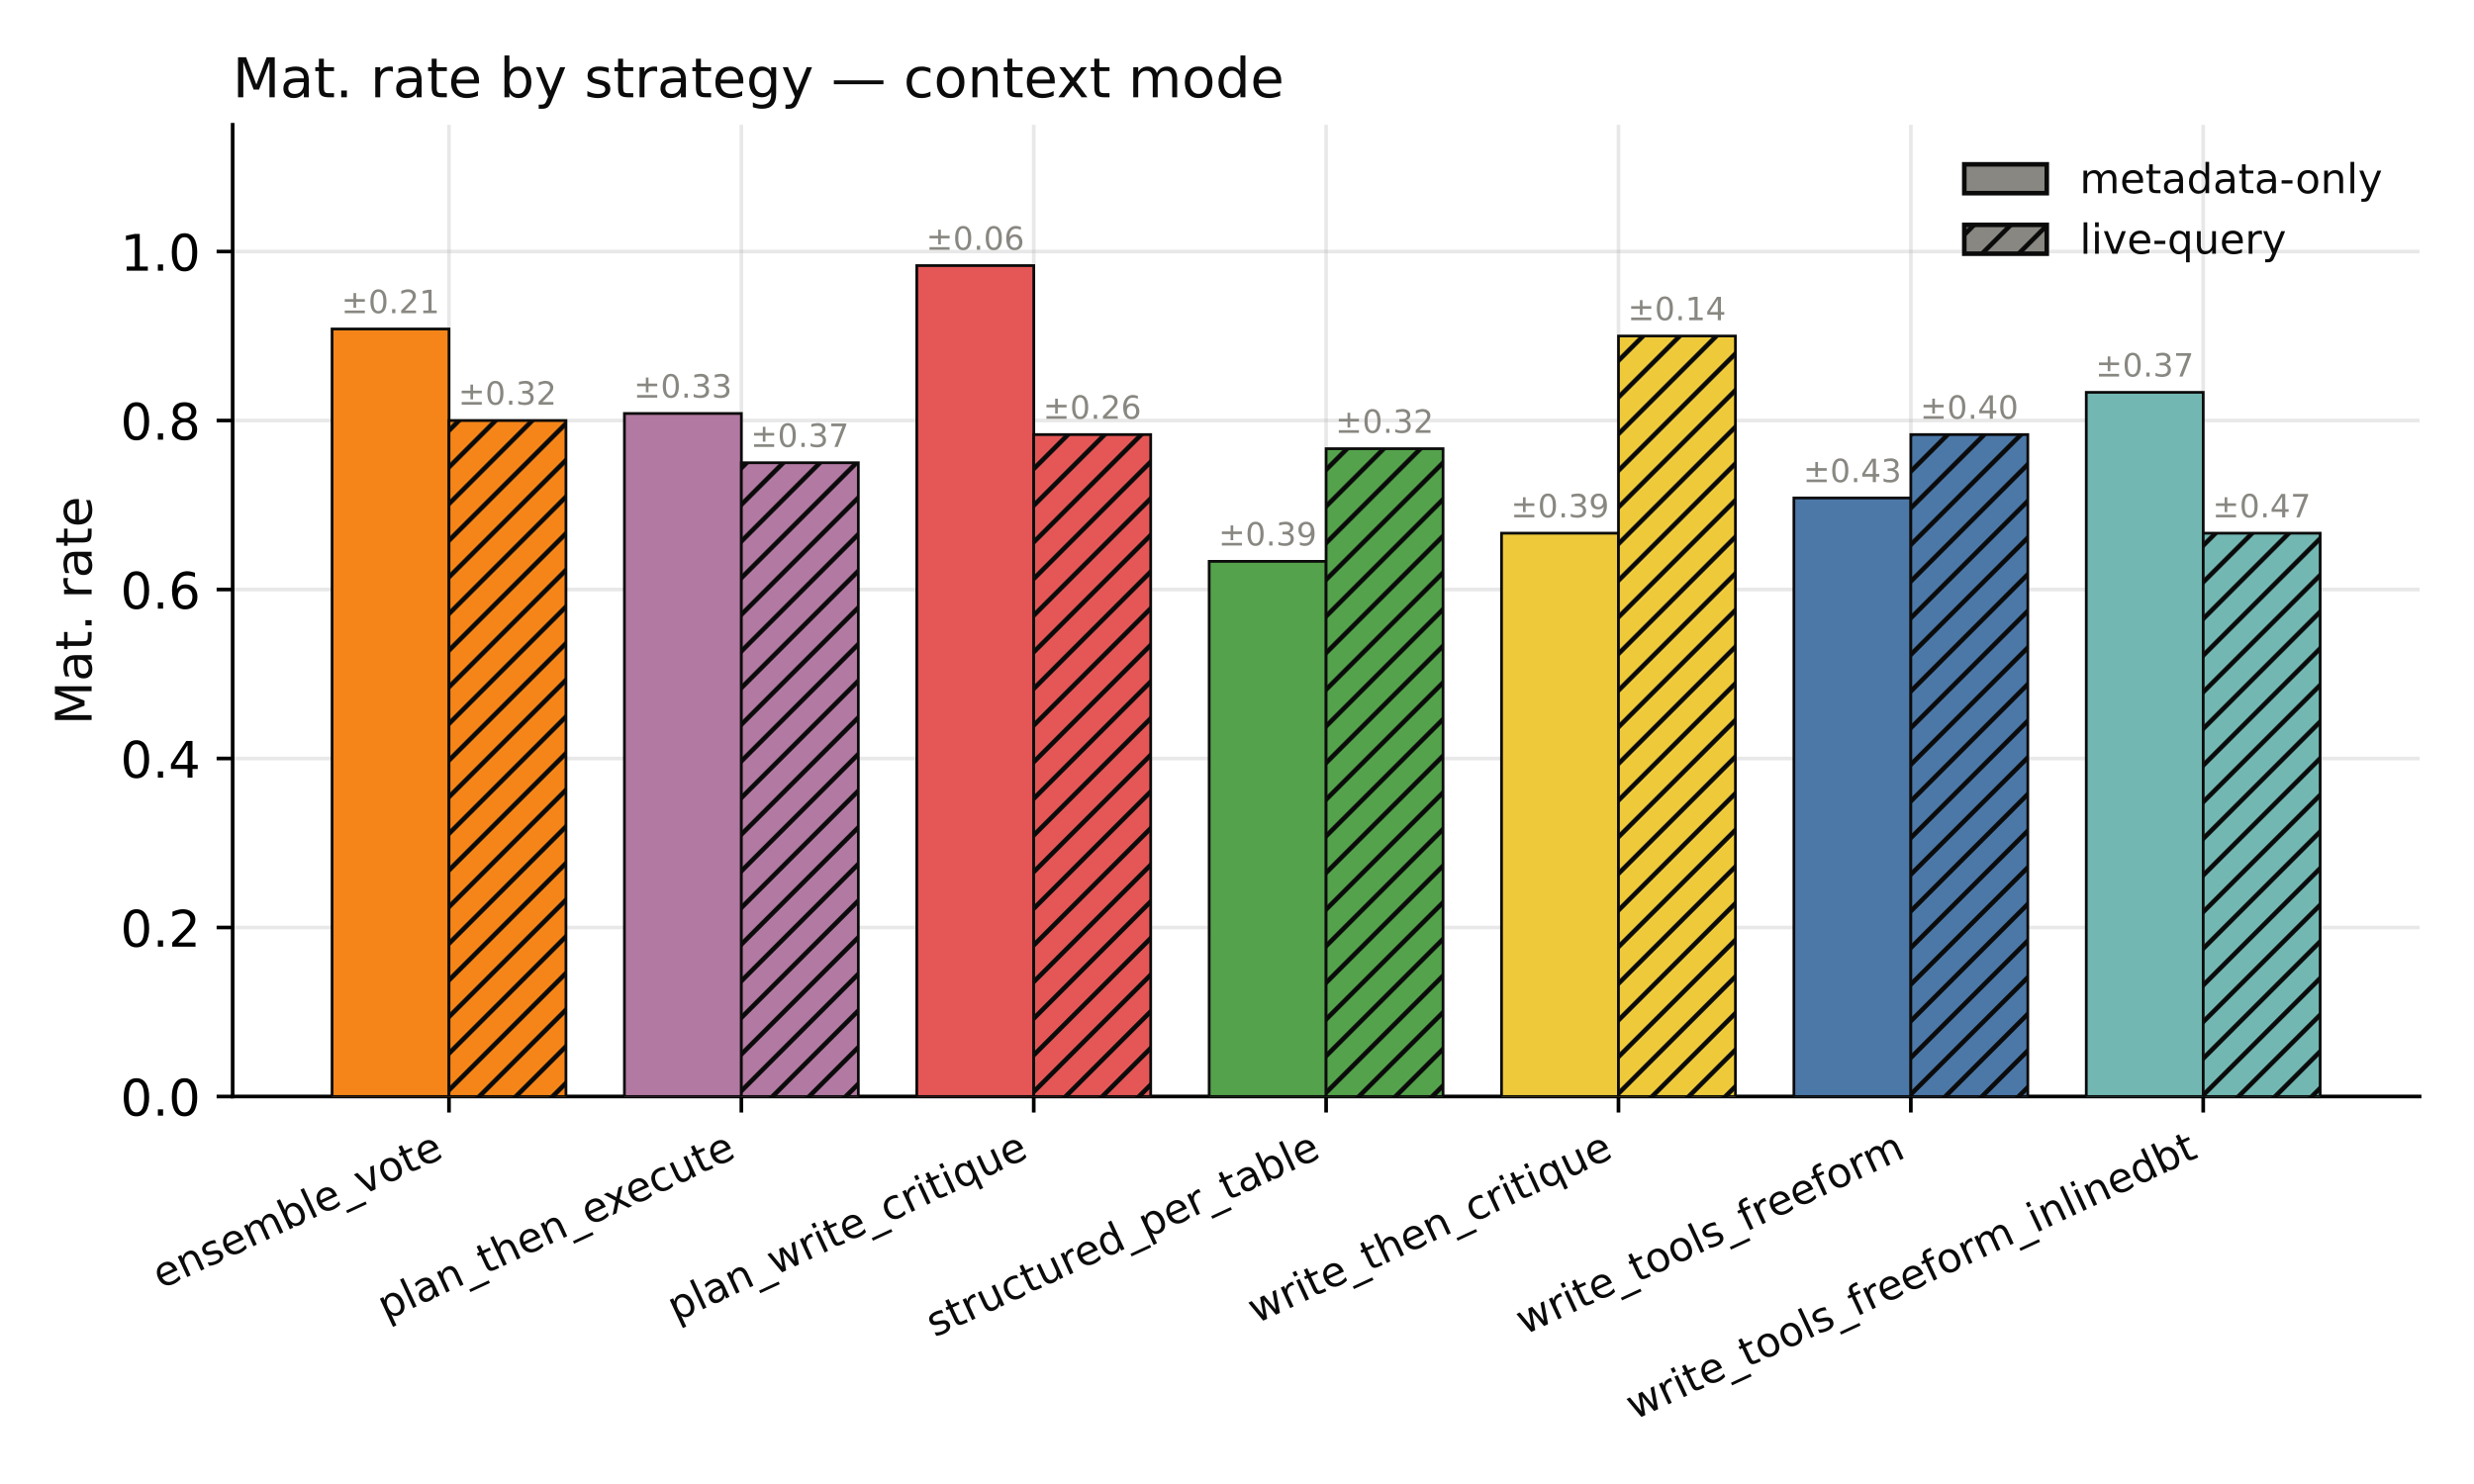
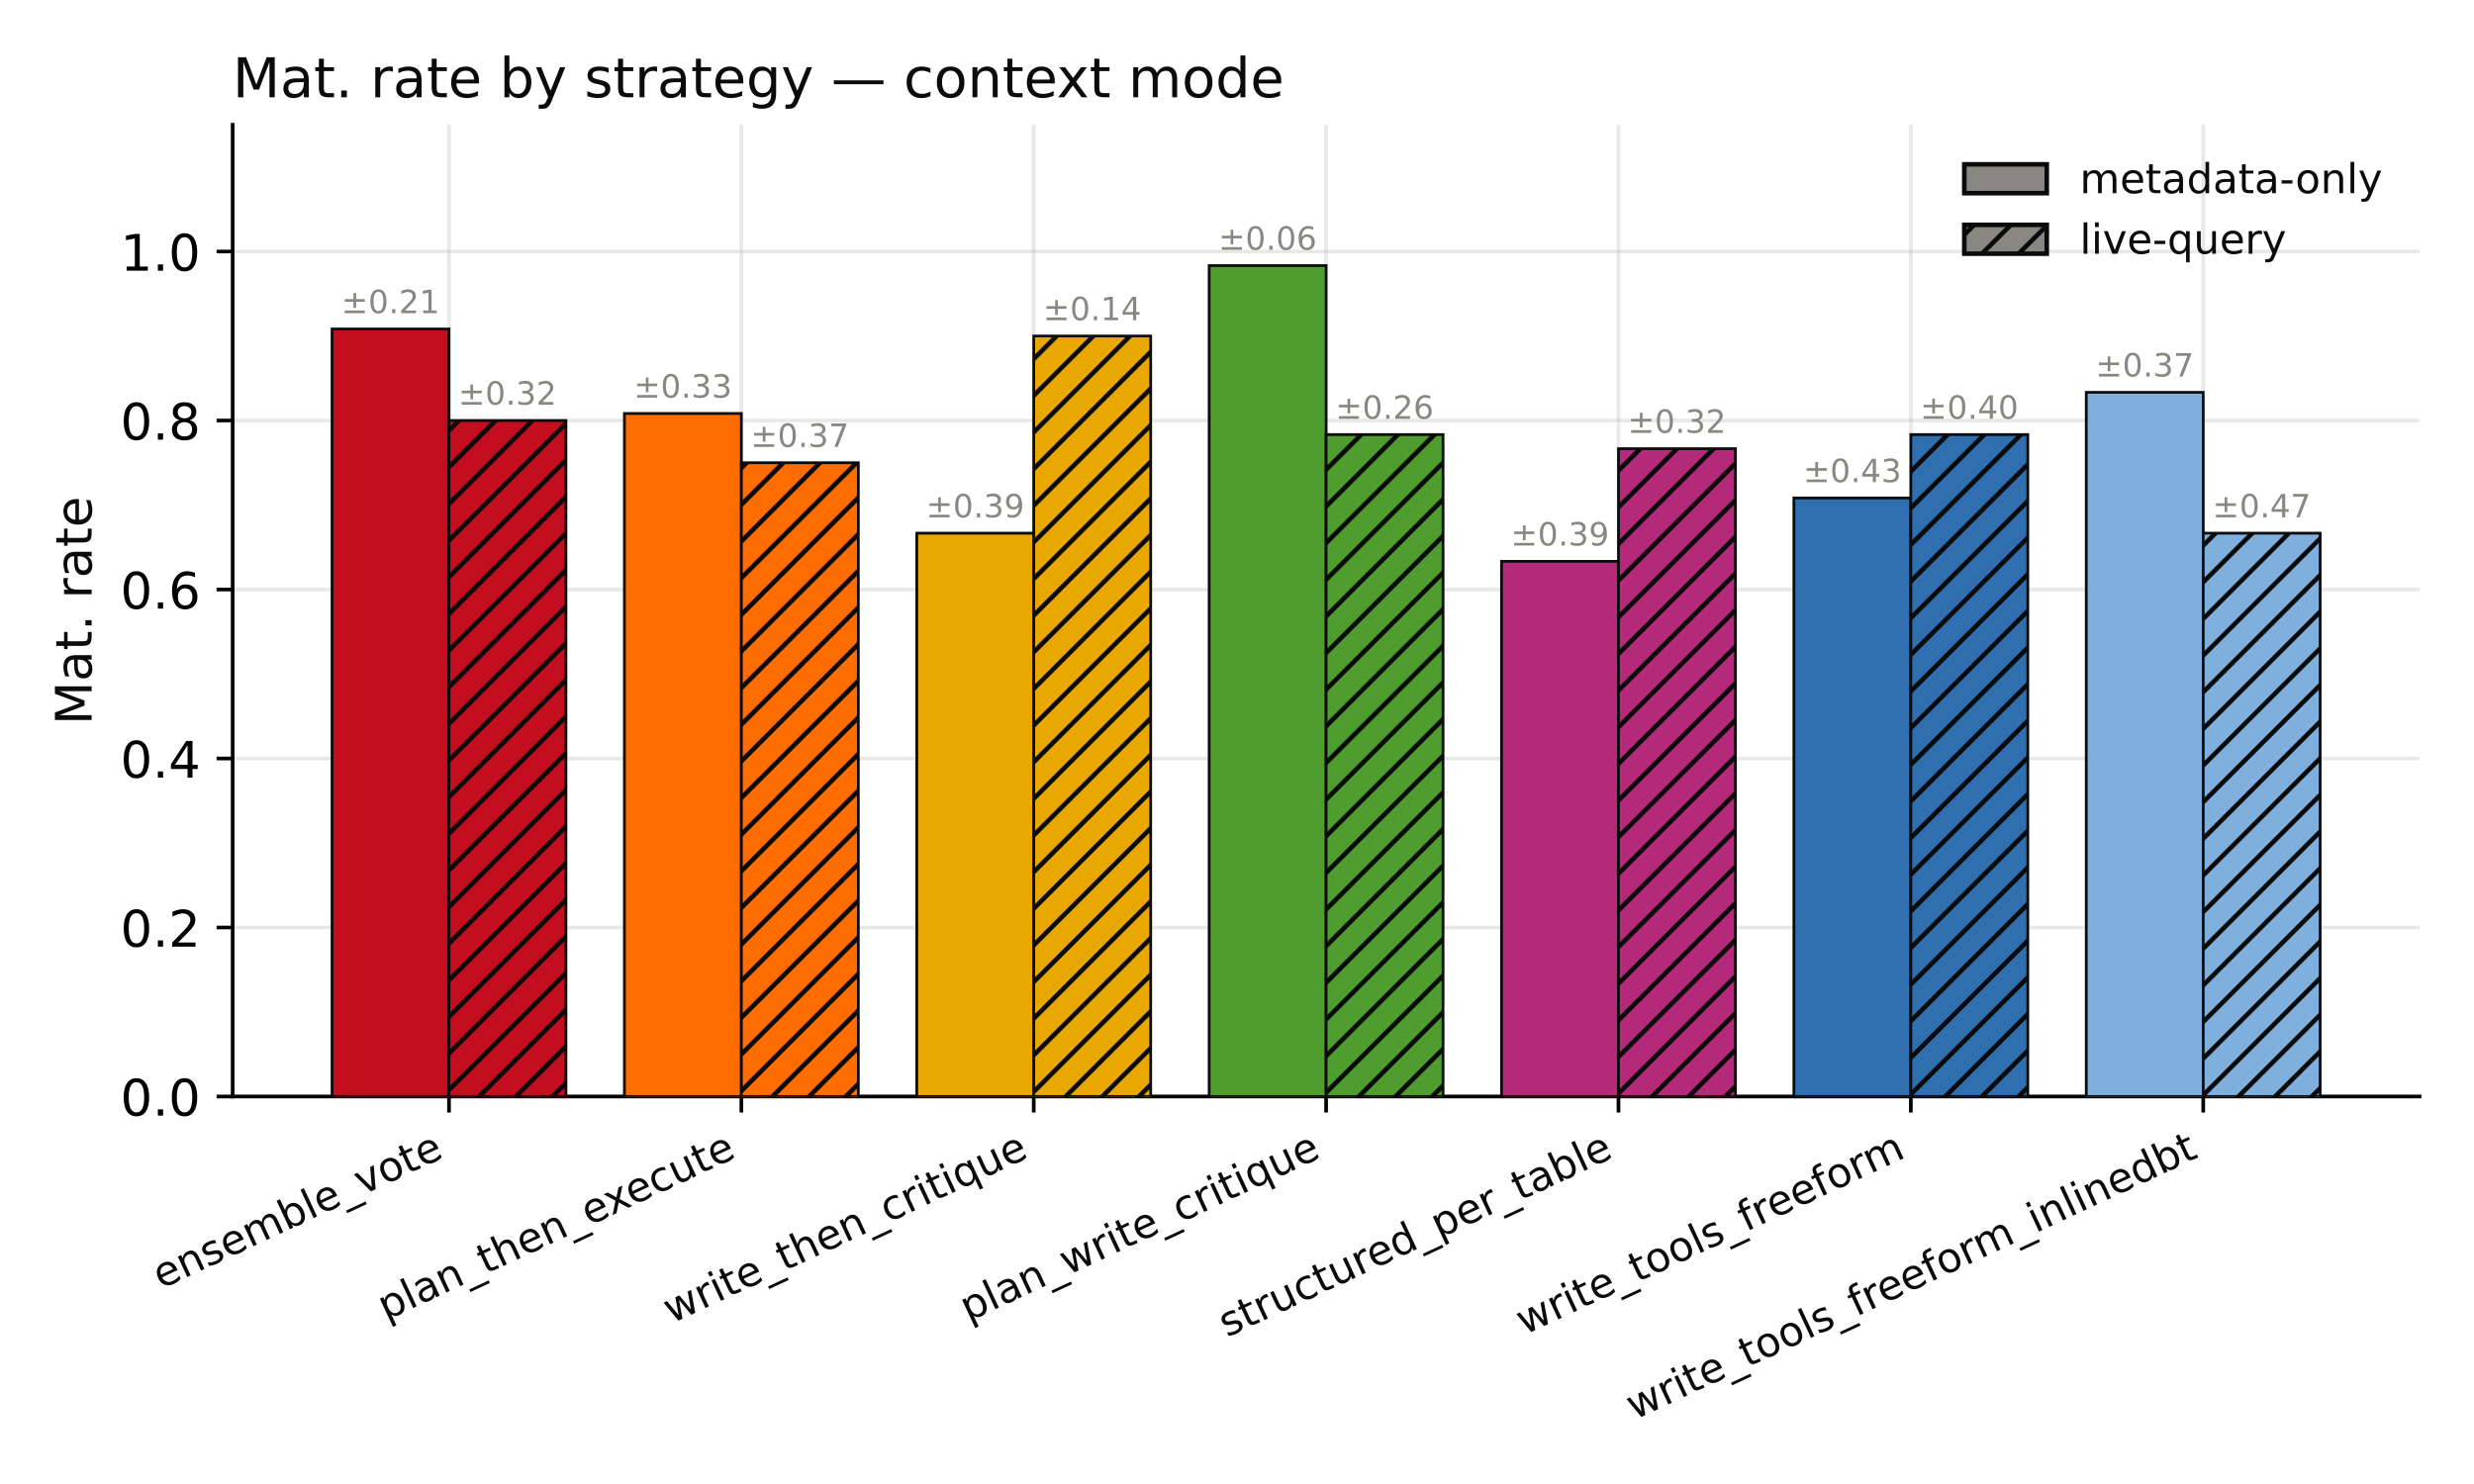
<svg xmlns="http://www.w3.org/2000/svg" xmlns:xlink="http://www.w3.org/1999/xlink" width="540pt" height="324pt" viewBox="0 0 540 324" version="1.1">
  <defs>
    <style type="text/css">*{stroke-linejoin: round; stroke-linecap: butt}</style>
  </defs>
  <g id="figure_1">
    <g id="patch_1">
      <path d="M 0 324  L 540 324  L 540 0  L 0 0  L 0 324  z " style="fill: none" />
    </g>
    <g id="axes_1">
      <g id="patch_2">
        <path d="M 50.78 239.396  L 528.12 239.396  L 528.12 27.24  L 50.78 27.24  L 50.78 239.396  z " style="fill: none" />
      </g>
      <g id="matplotlib.axis_1">
        <g id="xtick_1">
          <g id="line2d_1">
            <path d="M 98.003 239.396  L 98.003 27.24  " clip-path="url(#p890cd20b72)" style="fill: none; stroke: #b0b0b0; stroke-opacity: 0.3; stroke-width: 0.8; stroke-linecap: square" />
          </g>
          <g id="line2d_2">
            <defs>
              <path id="m8e329540c9" d="M 0 0  L 0 3.5  " style="stroke: #000000; stroke-width: 0.8" />
            </defs>
            <g>
              <use xlink:href="#m8e329540c9" x="98.003" y="239.396" style="stroke: #000000; stroke-width: 0.8" />
            </g>
          </g>
          <g id="text_1">
            <text style="font-size: 9px; font-family: 'DejaVu Sans', 'Bitstream Vera Sans', 'Computer Modern Sans Serif', 'Lucida Grande', 'Verdana', 'Geneva', 'Lucid', 'Arial', 'Helvetica', 'Avant Garde', sans-serif; fill: #0b0b0b" transform="translate(35.12796 281.4953) rotate(-25)">ensemble_vote</text>
          </g>
        </g>
        <g id="xtick_2">
          <g id="line2d_3">
            <path d="M 161.819 239.396  L 161.819 27.24  " clip-path="url(#p890cd20b72)" style="fill: none; stroke: #b0b0b0; stroke-opacity: 0.3; stroke-width: 0.8; stroke-linecap: square" />
          </g>
          <g id="line2d_4">
            <g>
              <use xlink:href="#m8e329540c9" x="161.819" y="239.396" style="stroke: #000000; stroke-width: 0.8" />
            </g>
          </g>
          <g id="text_2">
            <text style="font-size: 9px; font-family: 'DejaVu Sans', 'Bitstream Vera Sans', 'Computer Modern Sans Serif', 'Lucida Grande', 'Verdana', 'Geneva', 'Lucid', 'Arial', 'Helvetica', 'Avant Garde', sans-serif; fill: #0b0b0b" transform="translate(84.25873 288.3429) rotate(-25)">plan_then_execute</text>
          </g>
        </g>
        <g id="xtick_3">
          <g id="line2d_5">
            <path d="M 225.634 239.396  L 225.634 27.24  " clip-path="url(#p890cd20b72)" style="fill: none; stroke: #b0b0b0; stroke-opacity: 0.3; stroke-width: 0.8; stroke-linecap: square" />
          </g>
          <g id="line2d_6">
            <g>
              <use xlink:href="#m8e329540c9" x="225.634" y="239.396" style="stroke: #000000; stroke-width: 0.8" />
            </g>
          </g>
          <g id="text_3">
-             <text style="font-size: 9px; font-family: 'DejaVu Sans', 'Bitstream Vera Sans', 'Computer Modern Sans Serif', 'Lucida Grande', 'Verdana', 'Geneva', 'Lucid', 'Arial', 'Helvetica', 'Avant Garde', sans-serif; fill: #0b0b0b" transform="translate(147.5275 288.5979) rotate(-25)">plan_write_critique</text>
+             <text style="font-size: 9px; font-family: 'DejaVu Sans', 'Bitstream Vera Sans', 'Computer Modern Sans Serif', 'Lucida Grande', 'Verdana', 'Geneva', 'Lucid', 'Arial', 'Helvetica', 'Avant Garde', sans-serif; fill: #0b0b0b" transform="translate(146.5844 289.0376) rotate(-25)">write_then_critique</text>
          </g>
        </g>
        <g id="xtick_4">
          <g id="line2d_7">
            <path d="M 289.45 239.396  L 289.45 27.24  " clip-path="url(#p890cd20b72)" style="fill: none; stroke: #b0b0b0; stroke-opacity: 0.3; stroke-width: 0.8; stroke-linecap: square" />
          </g>
          <g id="line2d_8">
            <g>
              <use xlink:href="#m8e329540c9" x="289.45" y="239.396" style="stroke: #000000; stroke-width: 0.8" />
            </g>
          </g>
          <g id="text_4">
-             <text style="font-size: 9px; font-family: 'DejaVu Sans', 'Bitstream Vera Sans', 'Computer Modern Sans Serif', 'Lucida Grande', 'Verdana', 'Geneva', 'Lucid', 'Arial', 'Helvetica', 'Avant Garde', sans-serif; fill: #0b0b0b" transform="translate(203.9981 292.0229) rotate(-25)">structured_per_table</text>
+             <text style="font-size: 9px; font-family: 'DejaVu Sans', 'Bitstream Vera Sans', 'Computer Modern Sans Serif', 'Lucida Grande', 'Verdana', 'Geneva', 'Lucid', 'Arial', 'Helvetica', 'Avant Garde', sans-serif; fill: #0b0b0b" transform="translate(211.343 288.5979) rotate(-25)">plan_write_critique</text>
          </g>
        </g>
        <g id="xtick_5">
          <g id="line2d_9">
            <path d="M 353.266 239.396  L 353.266 27.24  " clip-path="url(#p890cd20b72)" style="fill: none; stroke: #b0b0b0; stroke-opacity: 0.3; stroke-width: 0.8; stroke-linecap: square" />
          </g>
          <g id="line2d_10">
            <g>
              <use xlink:href="#m8e329540c9" x="353.266" y="239.396" style="stroke: #000000; stroke-width: 0.8" />
            </g>
          </g>
          <g id="text_5">
-             <text style="font-size: 9px; font-family: 'DejaVu Sans', 'Bitstream Vera Sans', 'Computer Modern Sans Serif', 'Lucida Grande', 'Verdana', 'Geneva', 'Lucid', 'Arial', 'Helvetica', 'Avant Garde', sans-serif; fill: #0b0b0b" transform="translate(274.2154 289.0376) rotate(-25)">write_then_critique</text>
+             <text style="font-size: 9px; font-family: 'DejaVu Sans', 'Bitstream Vera Sans', 'Computer Modern Sans Serif', 'Lucida Grande', 'Verdana', 'Geneva', 'Lucid', 'Arial', 'Helvetica', 'Avant Garde', sans-serif; fill: #0b0b0b" transform="translate(267.8136 292.0229) rotate(-25)">structured_per_table</text>
          </g>
        </g>
        <g id="xtick_6">
          <g id="line2d_11">
            <path d="M 417.081 239.396  L 417.081 27.24  " clip-path="url(#p890cd20b72)" style="fill: none; stroke: #b0b0b0; stroke-opacity: 0.3; stroke-width: 0.8; stroke-linecap: square" />
          </g>
          <g id="line2d_12">
            <g>
              <use xlink:href="#m8e329540c9" x="417.081" y="239.396" style="stroke: #000000; stroke-width: 0.8" />
            </g>
          </g>
          <g id="text_6">
            <text style="font-size: 9px; font-family: 'DejaVu Sans', 'Bitstream Vera Sans', 'Computer Modern Sans Serif', 'Lucida Grande', 'Verdana', 'Geneva', 'Lucid', 'Arial', 'Helvetica', 'Avant Garde', sans-serif; fill: #0b0b0b" transform="translate(332.729 291.51) rotate(-25)">write_tools_freeform</text>
          </g>
        </g>
        <g id="xtick_7">
          <g id="line2d_13">
            <path d="M 480.897 239.396  L 480.897 27.24  " clip-path="url(#p890cd20b72)" style="fill: none; stroke: #b0b0b0; stroke-opacity: 0.3; stroke-width: 0.8; stroke-linecap: square" />
          </g>
          <g id="line2d_14">
            <g>
              <use xlink:href="#m8e329540c9" x="480.897" y="239.396" style="stroke: #000000; stroke-width: 0.8" />
            </g>
          </g>
          <g id="text_7">
            <text style="font-size: 9px; font-family: 'DejaVu Sans', 'Bitstream Vera Sans', 'Computer Modern Sans Serif', 'Lucida Grande', 'Verdana', 'Geneva', 'Lucid', 'Arial', 'Helvetica', 'Avant Garde', sans-serif; fill: #0b0b0b" transform="translate(356.756 310.0636) rotate(-25)">write_tools_freeform_inlinedbt</text>
          </g>
        </g>
      </g>
      <g id="matplotlib.axis_2">
        <g id="ytick_1">
          <g id="line2d_15">
            <path d="M 50.78 239.396  L 528.12 239.396  " clip-path="url(#p890cd20b72)" style="fill: none; stroke: #b0b0b0; stroke-opacity: 0.3; stroke-width: 0.8; stroke-linecap: square" />
          </g>
          <g id="line2d_16">
            <defs>
              <path id="mcd7ef269f0" d="M 0 0  L -3.5 0  " style="stroke: #000000; stroke-width: 0.8" />
            </defs>
            <g>
              <use xlink:href="#mcd7ef269f0" x="50.78" y="239.396" style="stroke: #000000; stroke-width: 0.8" />
            </g>
          </g>
          <g id="text_8">
            <text style="font-size: 11px; font-family: 'DejaVu Sans', 'Bitstream Vera Sans', 'Computer Modern Sans Serif', 'Lucida Grande', 'Verdana', 'Geneva', 'Lucid', 'Arial', 'Helvetica', 'Avant Garde', sans-serif; text-anchor: end" x="43.78" y="243.575" transform="rotate(-0 43.78 243.5754)">0.0</text>
          </g>
        </g>
        <g id="ytick_2">
          <g id="line2d_17">
            <path d="M 50.78 202.5  L 528.12 202.5  " clip-path="url(#p890cd20b72)" style="fill: none; stroke: #b0b0b0; stroke-opacity: 0.3; stroke-width: 0.8; stroke-linecap: square" />
          </g>
          <g id="line2d_18">
            <g>
              <use xlink:href="#mcd7ef269f0" x="50.78" y="202.5" style="stroke: #000000; stroke-width: 0.8" />
            </g>
          </g>
          <g id="text_9">
            <text style="font-size: 11px; font-family: 'DejaVu Sans', 'Bitstream Vera Sans', 'Computer Modern Sans Serif', 'Lucida Grande', 'Verdana', 'Geneva', 'Lucid', 'Arial', 'Helvetica', 'Avant Garde', sans-serif; text-anchor: end" x="43.78" y="206.679" transform="rotate(-0 43.78 206.6787)">0.2</text>
          </g>
        </g>
        <g id="ytick_3">
          <g id="line2d_19">
            <path d="M 50.78 165.603  L 528.12 165.603  " clip-path="url(#p890cd20b72)" style="fill: none; stroke: #b0b0b0; stroke-opacity: 0.3; stroke-width: 0.8; stroke-linecap: square" />
          </g>
          <g id="line2d_20">
            <g>
              <use xlink:href="#mcd7ef269f0" x="50.78" y="165.603" style="stroke: #000000; stroke-width: 0.8" />
            </g>
          </g>
          <g id="text_10">
            <text style="font-size: 11px; font-family: 'DejaVu Sans', 'Bitstream Vera Sans', 'Computer Modern Sans Serif', 'Lucida Grande', 'Verdana', 'Geneva', 'Lucid', 'Arial', 'Helvetica', 'Avant Garde', sans-serif; text-anchor: end" x="43.78" y="169.782" transform="rotate(-0 43.78 169.7819)">0.4</text>
          </g>
        </g>
        <g id="ytick_4">
          <g id="line2d_21">
            <path d="M 50.78 128.706  L 528.12 128.706  " clip-path="url(#p890cd20b72)" style="fill: none; stroke: #b0b0b0; stroke-opacity: 0.3; stroke-width: 0.8; stroke-linecap: square" />
          </g>
          <g id="line2d_22">
            <g>
              <use xlink:href="#mcd7ef269f0" x="50.78" y="128.706" style="stroke: #000000; stroke-width: 0.8" />
            </g>
          </g>
          <g id="text_11">
            <text style="font-size: 11px; font-family: 'DejaVu Sans', 'Bitstream Vera Sans', 'Computer Modern Sans Serif', 'Lucida Grande', 'Verdana', 'Geneva', 'Lucid', 'Arial', 'Helvetica', 'Avant Garde', sans-serif; text-anchor: end" x="43.78" y="132.885" transform="rotate(-0 43.78 132.8852)">0.6</text>
          </g>
        </g>
        <g id="ytick_5">
          <g id="line2d_23">
            <path d="M 50.78 91.809  L 528.12 91.809  " clip-path="url(#p890cd20b72)" style="fill: none; stroke: #b0b0b0; stroke-opacity: 0.3; stroke-width: 0.8; stroke-linecap: square" />
          </g>
          <g id="line2d_24">
            <g>
              <use xlink:href="#mcd7ef269f0" x="50.78" y="91.809" style="stroke: #000000; stroke-width: 0.8" />
            </g>
          </g>
          <g id="text_12">
            <text style="font-size: 11px; font-family: 'DejaVu Sans', 'Bitstream Vera Sans', 'Computer Modern Sans Serif', 'Lucida Grande', 'Verdana', 'Geneva', 'Lucid', 'Arial', 'Helvetica', 'Avant Garde', sans-serif; text-anchor: end" x="43.78" y="95.988" transform="rotate(-0 43.78 95.98844)">0.8</text>
          </g>
        </g>
        <g id="ytick_6">
          <g id="line2d_25">
            <path d="M 50.78 54.913  L 528.12 54.913  " clip-path="url(#p890cd20b72)" style="fill: none; stroke: #b0b0b0; stroke-opacity: 0.3; stroke-width: 0.8; stroke-linecap: square" />
          </g>
          <g id="line2d_26">
            <g>
              <use xlink:href="#mcd7ef269f0" x="50.78" y="54.913" style="stroke: #000000; stroke-width: 0.8" />
            </g>
          </g>
          <g id="text_13">
            <text style="font-size: 11px; font-family: 'DejaVu Sans', 'Bitstream Vera Sans', 'Computer Modern Sans Serif', 'Lucida Grande', 'Verdana', 'Geneva', 'Lucid', 'Arial', 'Helvetica', 'Avant Garde', sans-serif; text-anchor: end" x="43.78" y="59.092" transform="rotate(-0 43.78 59.0917)">1.0</text>
          </g>
        </g>
        <g id="text_14">
          <text style="font-size: 11px; font-family: 'DejaVu Sans', 'Bitstream Vera Sans', 'Computer Modern Sans Serif', 'Lucida Grande', 'Verdana', 'Geneva', 'Lucid', 'Arial', 'Helvetica', 'Avant Garde', sans-serif; text-anchor: middle; fill: #0b0b0b" x="19.999" y="133.318" transform="rotate(-90 19.99891 133.3181)">Mat. rate</text>
        </g>
      </g>
      <g id="patch_3">
        <path d="M 50.78 239.396  L 50.78 27.24  " style="fill: none; stroke: #000000; stroke-width: 0.8; stroke-linejoin: miter; stroke-linecap: square" />
      </g>
      <g id="patch_4">
        <path d="M 50.78 239.396  L 528.12 239.396  " style="fill: none; stroke: #000000; stroke-width: 0.8; stroke-linejoin: miter; stroke-linecap: square" />
      </g>
      <g id="patch_5">
-         <path d="M 72.477 239.396  L 98.003 239.396  L 98.003 71.824  L 72.477 71.824  z " clip-path="url(#p890cd20b72)" style="fill: #f58518; stroke: #0b0b0b; stroke-width: 0.6; stroke-linejoin: miter" />
+         <path d="M 72.477 239.396  L 98.003 239.396  L 98.003 71.824  L 72.477 71.824  z " clip-path="url(#p890cd20b72)" style="fill: #c40d1e; stroke: #0b0b0b; stroke-width: 0.6; stroke-linejoin: miter" />
      </g>
      <g id="patch_6">
-         <path d="M 136.293 239.396  L 161.819 239.396  L 161.819 90.272  L 136.293 90.272  z " clip-path="url(#p890cd20b72)" style="fill: #b279a2; stroke: #0b0b0b; stroke-width: 0.6; stroke-linejoin: miter" />
+         <path d="M 136.293 239.396  L 161.819 239.396  L 161.819 90.272  L 136.293 90.272  z " clip-path="url(#p890cd20b72)" style="fill: #ff6c00; stroke: #0b0b0b; stroke-width: 0.6; stroke-linejoin: miter" />
      </g>
      <g id="patch_7">
-         <path d="M 200.108 239.396  L 225.634 239.396  L 225.634 57.987  L 200.108 57.987  z " clip-path="url(#p890cd20b72)" style="fill: #e45756; stroke: #0b0b0b; stroke-width: 0.6; stroke-linejoin: miter" />
+         <path d="M 200.108 239.396  L 225.634 239.396  L 225.634 116.407  L 200.108 116.407  z " clip-path="url(#p890cd20b72)" style="fill: #e8a800; stroke: #0b0b0b; stroke-width: 0.6; stroke-linejoin: miter" />
      </g>
      <g id="patch_8">
-         <path d="M 263.924 239.396  L 289.45 239.396  L 289.45 122.557  L 263.924 122.557  z " clip-path="url(#p890cd20b72)" style="fill: #54a24b; stroke: #0b0b0b; stroke-width: 0.6; stroke-linejoin: miter" />
+         <path d="M 263.924 239.396  L 289.45 239.396  L 289.45 57.987  L 263.924 57.987  z " clip-path="url(#p890cd20b72)" style="fill: #4f9d2e; stroke: #0b0b0b; stroke-width: 0.6; stroke-linejoin: miter" />
      </g>
      <g id="patch_9">
-         <path d="M 327.739 239.396  L 353.266 239.396  L 353.266 116.407  L 327.739 116.407  z " clip-path="url(#p890cd20b72)" style="fill: #eeca3b; stroke: #0b0b0b; stroke-width: 0.6; stroke-linejoin: miter" />
+         <path d="M 327.739 239.396  L 353.266 239.396  L 353.266 122.557  L 327.739 122.557  z " clip-path="url(#p890cd20b72)" style="fill: #b5297a; stroke: #0b0b0b; stroke-width: 0.6; stroke-linejoin: miter" />
      </g>
      <g id="patch_10">
-         <path d="M 391.555 239.396  L 417.081 239.396  L 417.081 108.72  L 391.555 108.72  z " clip-path="url(#p890cd20b72)" style="fill: #4c78a8; stroke: #0b0b0b; stroke-width: 0.6; stroke-linejoin: miter" />
+         <path d="M 391.555 239.396  L 417.081 239.396  L 417.081 108.72  L 391.555 108.72  z " clip-path="url(#p890cd20b72)" style="fill: #2f6fb0; stroke: #0b0b0b; stroke-width: 0.6; stroke-linejoin: miter" />
      </g>
      <g id="patch_11">
-         <path d="M 455.37 239.396  L 480.897 239.396  L 480.897 85.66  L 455.37 85.66  z " clip-path="url(#p890cd20b72)" style="fill: #72b7b2; stroke: #0b0b0b; stroke-width: 0.6; stroke-linejoin: miter" />
+         <path d="M 455.37 239.396  L 480.897 239.396  L 480.897 85.66  L 455.37 85.66  z " clip-path="url(#p890cd20b72)" style="fill: #7fb0dd; stroke: #0b0b0b; stroke-width: 0.6; stroke-linejoin: miter" />
      </g>
      <g id="patch_12">
-         <path d="M 98.003 239.396  L 123.53 239.396  L 123.53 91.809  L 98.003 91.809  z " clip-path="url(#p890cd20b72)" style="fill: url(#hb73ae0a473); stroke: #0b0b0b; stroke-width: 0.6; stroke-linejoin: miter" />
+         <path d="M 98.003 239.396  L 123.53 239.396  L 123.53 91.809  L 98.003 91.809  z " clip-path="url(#p890cd20b72)" style="fill: url(#h10f48f501c); stroke: #0b0b0b; stroke-width: 0.6; stroke-linejoin: miter" />
      </g>
      <g id="patch_13">
-         <path d="M 161.819 239.396  L 187.345 239.396  L 187.345 101.033  L 161.819 101.033  z " clip-path="url(#p890cd20b72)" style="fill: url(#hf14a885ca3); stroke: #0b0b0b; stroke-width: 0.6; stroke-linejoin: miter" />
+         <path d="M 161.819 239.396  L 187.345 239.396  L 187.345 101.033  L 161.819 101.033  z " clip-path="url(#p890cd20b72)" style="fill: url(#he6f61e34fc); stroke: #0b0b0b; stroke-width: 0.6; stroke-linejoin: miter" />
      </g>
      <g id="patch_14">
-         <path d="M 225.634 239.396  L 251.161 239.396  L 251.161 94.884  L 225.634 94.884  z " clip-path="url(#p890cd20b72)" style="fill: url(#h874e529944); stroke: #0b0b0b; stroke-width: 0.6; stroke-linejoin: miter" />
+         <path d="M 225.634 239.396  L 251.161 239.396  L 251.161 73.361  L 225.634 73.361  z " clip-path="url(#p890cd20b72)" style="fill: url(#h9b8a24570f); stroke: #0b0b0b; stroke-width: 0.6; stroke-linejoin: miter" />
      </g>
      <g id="patch_15">
-         <path d="M 289.45 239.396  L 314.976 239.396  L 314.976 97.959  L 289.45 97.959  z " clip-path="url(#p890cd20b72)" style="fill: url(#hbba435d694); stroke: #0b0b0b; stroke-width: 0.6; stroke-linejoin: miter" />
+         <path d="M 289.45 239.396  L 314.976 239.396  L 314.976 94.884  L 289.45 94.884  z " clip-path="url(#p890cd20b72)" style="fill: url(#he6d0f54123); stroke: #0b0b0b; stroke-width: 0.6; stroke-linejoin: miter" />
      </g>
      <g id="patch_16">
-         <path d="M 353.266 239.396  L 378.792 239.396  L 378.792 73.361  L 353.266 73.361  z " clip-path="url(#p890cd20b72)" style="fill: url(#h260eb10182); stroke: #0b0b0b; stroke-width: 0.6; stroke-linejoin: miter" />
+         <path d="M 353.266 239.396  L 378.792 239.396  L 378.792 97.959  L 353.266 97.959  z " clip-path="url(#p890cd20b72)" style="fill: url(#h38fc2363c3); stroke: #0b0b0b; stroke-width: 0.6; stroke-linejoin: miter" />
      </g>
      <g id="patch_17">
-         <path d="M 417.081 239.396  L 442.607 239.396  L 442.607 94.884  L 417.081 94.884  z " clip-path="url(#p890cd20b72)" style="fill: url(#h7fc502d137); stroke: #0b0b0b; stroke-width: 0.6; stroke-linejoin: miter" />
+         <path d="M 417.081 239.396  L 442.607 239.396  L 442.607 94.884  L 417.081 94.884  z " clip-path="url(#p890cd20b72)" style="fill: url(#hc8bb2da998); stroke: #0b0b0b; stroke-width: 0.6; stroke-linejoin: miter" />
      </g>
      <g id="patch_18">
-         <path d="M 480.897 239.396  L 506.423 239.396  L 506.423 116.407  L 480.897 116.407  z " clip-path="url(#p890cd20b72)" style="fill: url(#h6ce85ae98d); stroke: #0b0b0b; stroke-width: 0.6; stroke-linejoin: miter" />
+         <path d="M 480.897 239.396  L 506.423 239.396  L 506.423 116.407  L 480.897 116.407  z " clip-path="url(#p890cd20b72)" style="fill: url(#h4ca9f0b7bd); stroke: #0b0b0b; stroke-width: 0.6; stroke-linejoin: miter" />
      </g>
      <g id="text_15">
        <text style="font-size: 7px; font-family: 'DejaVu Sans', 'Bitstream Vera Sans', 'Computer Modern Sans Serif', 'Lucida Grande', 'Verdana', 'Geneva', 'Lucid', 'Arial', 'Helvetica', 'Avant Garde', sans-serif; text-anchor: middle; fill: #898781" x="85.24" y="68.368" transform="rotate(-0 85.24037 68.36779)">±0.21</text>
      </g>
      <g id="text_16">
        <text style="font-size: 7px; font-family: 'DejaVu Sans', 'Bitstream Vera Sans', 'Computer Modern Sans Serif', 'Lucida Grande', 'Verdana', 'Geneva', 'Lucid', 'Arial', 'Helvetica', 'Avant Garde', sans-serif; text-anchor: middle; fill: #898781" x="149.056" y="86.816" transform="rotate(-0 149.0559 86.81616)">±0.33</text>
      </g>
      <g id="text_17">
-         <text style="font-size: 7px; font-family: 'DejaVu Sans', 'Bitstream Vera Sans', 'Computer Modern Sans Serif', 'Lucida Grande', 'Verdana', 'Geneva', 'Lucid', 'Arial', 'Helvetica', 'Avant Garde', sans-serif; text-anchor: middle; fill: #898781" x="212.871" y="54.532" transform="rotate(-0 212.8714 54.53151)">±0.06</text>
+         <text style="font-size: 7px; font-family: 'DejaVu Sans', 'Bitstream Vera Sans', 'Computer Modern Sans Serif', 'Lucida Grande', 'Verdana', 'Geneva', 'Lucid', 'Arial', 'Helvetica', 'Avant Garde', sans-serif; text-anchor: middle; fill: #898781" x="212.871" y="112.951" transform="rotate(-0 212.8714 112.9514)">±0.39</text>
      </g>
      <g id="text_18">
-         <text style="font-size: 7px; font-family: 'DejaVu Sans', 'Bitstream Vera Sans', 'Computer Modern Sans Serif', 'Lucida Grande', 'Verdana', 'Geneva', 'Lucid', 'Arial', 'Helvetica', 'Avant Garde', sans-serif; text-anchor: middle; fill: #898781" x="276.687" y="119.101" transform="rotate(-0 276.6869 119.1008)">±0.39</text>
+         <text style="font-size: 7px; font-family: 'DejaVu Sans', 'Bitstream Vera Sans', 'Computer Modern Sans Serif', 'Lucida Grande', 'Verdana', 'Geneva', 'Lucid', 'Arial', 'Helvetica', 'Avant Garde', sans-serif; text-anchor: middle; fill: #898781" x="276.687" y="54.532" transform="rotate(-0 276.6869 54.53151)">±0.06</text>
      </g>
      <g id="text_19">
-         <text style="font-size: 7px; font-family: 'DejaVu Sans', 'Bitstream Vera Sans', 'Computer Modern Sans Serif', 'Lucida Grande', 'Verdana', 'Geneva', 'Lucid', 'Arial', 'Helvetica', 'Avant Garde', sans-serif; text-anchor: middle; fill: #898781" x="340.502" y="112.951" transform="rotate(-0 340.5024 112.9514)">±0.39</text>
+         <text style="font-size: 7px; font-family: 'DejaVu Sans', 'Bitstream Vera Sans', 'Computer Modern Sans Serif', 'Lucida Grande', 'Verdana', 'Geneva', 'Lucid', 'Arial', 'Helvetica', 'Avant Garde', sans-serif; text-anchor: middle; fill: #898781" x="340.502" y="119.101" transform="rotate(-0 340.5024 119.1008)">±0.39</text>
      </g>
      <g id="text_20">
        <text style="font-size: 7px; font-family: 'DejaVu Sans', 'Bitstream Vera Sans', 'Computer Modern Sans Serif', 'Lucida Grande', 'Verdana', 'Geneva', 'Lucid', 'Arial', 'Helvetica', 'Avant Garde', sans-serif; text-anchor: middle; fill: #898781" x="404.318" y="105.265" transform="rotate(-0 404.3179 105.2645)">±0.43</text>
      </g>
      <g id="text_21">
        <text style="font-size: 7px; font-family: 'DejaVu Sans', 'Bitstream Vera Sans', 'Computer Modern Sans Serif', 'Lucida Grande', 'Verdana', 'Geneva', 'Lucid', 'Arial', 'Helvetica', 'Avant Garde', sans-serif; text-anchor: middle; fill: #898781" x="468.133" y="82.204" transform="rotate(-0 468.1334 82.20406)">±0.37</text>
      </g>
      <g id="text_22">
        <text style="font-size: 7px; font-family: 'DejaVu Sans', 'Bitstream Vera Sans', 'Computer Modern Sans Serif', 'Lucida Grande', 'Verdana', 'Geneva', 'Lucid', 'Arial', 'Helvetica', 'Avant Garde', sans-serif; text-anchor: middle; fill: #898781" x="110.767" y="88.354" transform="rotate(-0 110.7666 88.35352)">±0.32</text>
      </g>
      <g id="text_23">
        <text style="font-size: 7px; font-family: 'DejaVu Sans', 'Bitstream Vera Sans', 'Computer Modern Sans Serif', 'Lucida Grande', 'Verdana', 'Geneva', 'Lucid', 'Arial', 'Helvetica', 'Avant Garde', sans-serif; text-anchor: middle; fill: #898781" x="174.582" y="97.578" transform="rotate(-0 174.5821 97.57771)">±0.37</text>
      </g>
      <g id="text_24">
-         <text style="font-size: 7px; font-family: 'DejaVu Sans', 'Bitstream Vera Sans', 'Computer Modern Sans Serif', 'Lucida Grande', 'Verdana', 'Geneva', 'Lucid', 'Arial', 'Helvetica', 'Avant Garde', sans-serif; text-anchor: middle; fill: #898781" x="238.398" y="91.428" transform="rotate(-0 238.3976 91.42825)">±0.26</text>
+         <text style="font-size: 7px; font-family: 'DejaVu Sans', 'Bitstream Vera Sans', 'Computer Modern Sans Serif', 'Lucida Grande', 'Verdana', 'Geneva', 'Lucid', 'Arial', 'Helvetica', 'Avant Garde', sans-serif; text-anchor: middle; fill: #898781" x="238.398" y="69.905" transform="rotate(-0 238.3976 69.90515)">±0.14</text>
      </g>
      <g id="text_25">
-         <text style="font-size: 7px; font-family: 'DejaVu Sans', 'Bitstream Vera Sans', 'Computer Modern Sans Serif', 'Lucida Grande', 'Verdana', 'Geneva', 'Lucid', 'Arial', 'Helvetica', 'Avant Garde', sans-serif; text-anchor: middle; fill: #898781" x="302.213" y="94.503" transform="rotate(-0 302.2131 94.50298)">±0.32</text>
+         <text style="font-size: 7px; font-family: 'DejaVu Sans', 'Bitstream Vera Sans', 'Computer Modern Sans Serif', 'Lucida Grande', 'Verdana', 'Geneva', 'Lucid', 'Arial', 'Helvetica', 'Avant Garde', sans-serif; text-anchor: middle; fill: #898781" x="302.213" y="91.428" transform="rotate(-0 302.2131 91.42825)">±0.26</text>
      </g>
      <g id="text_26">
-         <text style="font-size: 7px; font-family: 'DejaVu Sans', 'Bitstream Vera Sans', 'Computer Modern Sans Serif', 'Lucida Grande', 'Verdana', 'Geneva', 'Lucid', 'Arial', 'Helvetica', 'Avant Garde', sans-serif; text-anchor: middle; fill: #898781" x="366.029" y="69.905" transform="rotate(-0 366.0286 69.90515)">±0.14</text>
+         <text style="font-size: 7px; font-family: 'DejaVu Sans', 'Bitstream Vera Sans', 'Computer Modern Sans Serif', 'Lucida Grande', 'Verdana', 'Geneva', 'Lucid', 'Arial', 'Helvetica', 'Avant Garde', sans-serif; text-anchor: middle; fill: #898781" x="366.029" y="94.503" transform="rotate(-0 366.0286 94.50298)">±0.32</text>
      </g>
      <g id="text_27">
        <text style="font-size: 7px; font-family: 'DejaVu Sans', 'Bitstream Vera Sans', 'Computer Modern Sans Serif', 'Lucida Grande', 'Verdana', 'Geneva', 'Lucid', 'Arial', 'Helvetica', 'Avant Garde', sans-serif; text-anchor: middle; fill: #898781" x="429.844" y="91.428" transform="rotate(-0 429.8441 91.42825)">±0.40</text>
      </g>
      <g id="text_28">
        <text style="font-size: 7px; font-family: 'DejaVu Sans', 'Bitstream Vera Sans', 'Computer Modern Sans Serif', 'Lucida Grande', 'Verdana', 'Geneva', 'Lucid', 'Arial', 'Helvetica', 'Avant Garde', sans-serif; text-anchor: middle; fill: #898781" x="493.66" y="112.951" transform="rotate(-0 493.6596 112.9514)">±0.47</text>
      </g>
      <g id="text_29">
        <text style="font-size: 12px; font-family: 'DejaVu Sans', 'Bitstream Vera Sans', 'Computer Modern Sans Serif', 'Lucida Grande', 'Verdana', 'Geneva', 'Lucid', 'Arial', 'Helvetica', 'Avant Garde', sans-serif; text-anchor: start; fill: #0b0b0b" x="50.78" y="21.24" transform="rotate(-0 50.78 21.24)">Mat. rate by strategy — context mode</text>
      </g>
      <g id="legend_1">
        <g id="patch_19">
          <path d="M 428.746 42.179  L 446.746 42.179  L 446.746 35.879  L 428.746 35.879  z " style="fill: #898781; stroke: #0b0b0b; stroke-linejoin: miter" />
        </g>
        <g id="text_30">
          <text style="font-size: 9px; font-family: 'DejaVu Sans', 'Bitstream Vera Sans', 'Computer Modern Sans Serif', 'Lucida Grande', 'Verdana', 'Geneva', 'Lucid', 'Arial', 'Helvetica', 'Avant Garde', sans-serif; text-anchor: start; fill: #0b0b0b" x="453.946" y="42.179" transform="rotate(-0 453.9459 42.17859)">metadata-only</text>
        </g>
        <g id="patch_20">
          <path d="M 428.746 55.389  L 446.746 55.389  L 446.746 49.089  L 428.746 49.089  z " style="fill: url(#he577d6fbc7); stroke: #0b0b0b; stroke-linejoin: miter" />
        </g>
        <g id="text_31">
          <text style="font-size: 9px; font-family: 'DejaVu Sans', 'Bitstream Vera Sans', 'Computer Modern Sans Serif', 'Lucida Grande', 'Verdana', 'Geneva', 'Lucid', 'Arial', 'Helvetica', 'Avant Garde', sans-serif; text-anchor: start; fill: #0b0b0b" x="453.946" y="55.389" transform="rotate(-0 453.9459 55.38891)">live-query</text>
        </g>
      </g>
    </g>
  </g>
  <defs>
    <clipPath id="p890cd20b72">
      <rect x="50.78" y="27.24" width="477.34" height="212.156" />
    </clipPath>
  </defs>
  <defs>
-     <pattern id="hb73ae0a473" patternUnits="userSpaceOnUse" x="0" y="0" width="72" height="72">
-       <rect x="0" y="0" width="73" height="73" fill="#f58518" />
-       <path d="M -36 36  L 36 -36  M -32 40  L 40 -32  M -28 44  L 44 -28  M -24 48  L 48 -24  M -20 52  L 52 -20  M -16 56  L 56 -16  M -12 60  L 60 -12  M -8 64  L 64 -8  M -4 68  L 68 -4  M 0 72  L 72 0  M 4 76  L 76 4  M 8 80  L 80 8  M 12 84  L 84 12  M 16 88  L 88 16  M 20 92  L 92 20  M 24 96  L 96 24  M 28 100  L 100 28  M 32 104  L 104 32  M 36 108  L 108 36  " style="fill: #0b0b0b; stroke: #0b0b0b; stroke-width: 1.0; stroke-linecap: butt; stroke-linejoin: miter" />
-     </pattern>
-     <pattern id="hf14a885ca3" patternUnits="userSpaceOnUse" x="0" y="0" width="72" height="72">
-       <rect x="0" y="0" width="73" height="73" fill="#b279a2" />
-       <path d="M -36 36  L 36 -36  M -32 40  L 40 -32  M -28 44  L 44 -28  M -24 48  L 48 -24  M -20 52  L 52 -20  M -16 56  L 56 -16  M -12 60  L 60 -12  M -8 64  L 64 -8  M -4 68  L 68 -4  M 0 72  L 72 0  M 4 76  L 76 4  M 8 80  L 80 8  M 12 84  L 84 12  M 16 88  L 88 16  M 20 92  L 92 20  M 24 96  L 96 24  M 28 100  L 100 28  M 32 104  L 104 32  M 36 108  L 108 36  " style="fill: #0b0b0b; stroke: #0b0b0b; stroke-width: 1.0; stroke-linecap: butt; stroke-linejoin: miter" />
-     </pattern>
-     <pattern id="h874e529944" patternUnits="userSpaceOnUse" x="0" y="0" width="72" height="72">
-       <rect x="0" y="0" width="73" height="73" fill="#e45756" />
-       <path d="M -36 36  L 36 -36  M -32 40  L 40 -32  M -28 44  L 44 -28  M -24 48  L 48 -24  M -20 52  L 52 -20  M -16 56  L 56 -16  M -12 60  L 60 -12  M -8 64  L 64 -8  M -4 68  L 68 -4  M 0 72  L 72 0  M 4 76  L 76 4  M 8 80  L 80 8  M 12 84  L 84 12  M 16 88  L 88 16  M 20 92  L 92 20  M 24 96  L 96 24  M 28 100  L 100 28  M 32 104  L 104 32  M 36 108  L 108 36  " style="fill: #0b0b0b; stroke: #0b0b0b; stroke-width: 1.0; stroke-linecap: butt; stroke-linejoin: miter" />
-     </pattern>
-     <pattern id="hbba435d694" patternUnits="userSpaceOnUse" x="0" y="0" width="72" height="72">
-       <rect x="0" y="0" width="73" height="73" fill="#54a24b" />
-       <path d="M -36 36  L 36 -36  M -32 40  L 40 -32  M -28 44  L 44 -28  M -24 48  L 48 -24  M -20 52  L 52 -20  M -16 56  L 56 -16  M -12 60  L 60 -12  M -8 64  L 64 -8  M -4 68  L 68 -4  M 0 72  L 72 0  M 4 76  L 76 4  M 8 80  L 80 8  M 12 84  L 84 12  M 16 88  L 88 16  M 20 92  L 92 20  M 24 96  L 96 24  M 28 100  L 100 28  M 32 104  L 104 32  M 36 108  L 108 36  " style="fill: #0b0b0b; stroke: #0b0b0b; stroke-width: 1.0; stroke-linecap: butt; stroke-linejoin: miter" />
-     </pattern>
-     <pattern id="h260eb10182" patternUnits="userSpaceOnUse" x="0" y="0" width="72" height="72">
-       <rect x="0" y="0" width="73" height="73" fill="#eeca3b" />
-       <path d="M -36 36  L 36 -36  M -32 40  L 40 -32  M -28 44  L 44 -28  M -24 48  L 48 -24  M -20 52  L 52 -20  M -16 56  L 56 -16  M -12 60  L 60 -12  M -8 64  L 64 -8  M -4 68  L 68 -4  M 0 72  L 72 0  M 4 76  L 76 4  M 8 80  L 80 8  M 12 84  L 84 12  M 16 88  L 88 16  M 20 92  L 92 20  M 24 96  L 96 24  M 28 100  L 100 28  M 32 104  L 104 32  M 36 108  L 108 36  " style="fill: #0b0b0b; stroke: #0b0b0b; stroke-width: 1.0; stroke-linecap: butt; stroke-linejoin: miter" />
-     </pattern>
-     <pattern id="h7fc502d137" patternUnits="userSpaceOnUse" x="0" y="0" width="72" height="72">
-       <rect x="0" y="0" width="73" height="73" fill="#4c78a8" />
-       <path d="M -36 36  L 36 -36  M -32 40  L 40 -32  M -28 44  L 44 -28  M -24 48  L 48 -24  M -20 52  L 52 -20  M -16 56  L 56 -16  M -12 60  L 60 -12  M -8 64  L 64 -8  M -4 68  L 68 -4  M 0 72  L 72 0  M 4 76  L 76 4  M 8 80  L 80 8  M 12 84  L 84 12  M 16 88  L 88 16  M 20 92  L 92 20  M 24 96  L 96 24  M 28 100  L 100 28  M 32 104  L 104 32  M 36 108  L 108 36  " style="fill: #0b0b0b; stroke: #0b0b0b; stroke-width: 1.0; stroke-linecap: butt; stroke-linejoin: miter" />
-     </pattern>
-     <pattern id="h6ce85ae98d" patternUnits="userSpaceOnUse" x="0" y="0" width="72" height="72">
-       <rect x="0" y="0" width="73" height="73" fill="#72b7b2" />
+     <pattern id="h10f48f501c" patternUnits="userSpaceOnUse" x="0" y="0" width="72" height="72">
+       <rect x="0" y="0" width="73" height="73" fill="#c40d1e" />
+       <path d="M -36 36  L 36 -36  M -32 40  L 40 -32  M -28 44  L 44 -28  M -24 48  L 48 -24  M -20 52  L 52 -20  M -16 56  L 56 -16  M -12 60  L 60 -12  M -8 64  L 64 -8  M -4 68  L 68 -4  M 0 72  L 72 0  M 4 76  L 76 4  M 8 80  L 80 8  M 12 84  L 84 12  M 16 88  L 88 16  M 20 92  L 92 20  M 24 96  L 96 24  M 28 100  L 100 28  M 32 104  L 104 32  M 36 108  L 108 36  " style="fill: #0b0b0b; stroke: #0b0b0b; stroke-width: 1.0; stroke-linecap: butt; stroke-linejoin: miter" />
+     </pattern>
+     <pattern id="he6f61e34fc" patternUnits="userSpaceOnUse" x="0" y="0" width="72" height="72">
+       <rect x="0" y="0" width="73" height="73" fill="#ff6c00" />
+       <path d="M -36 36  L 36 -36  M -32 40  L 40 -32  M -28 44  L 44 -28  M -24 48  L 48 -24  M -20 52  L 52 -20  M -16 56  L 56 -16  M -12 60  L 60 -12  M -8 64  L 64 -8  M -4 68  L 68 -4  M 0 72  L 72 0  M 4 76  L 76 4  M 8 80  L 80 8  M 12 84  L 84 12  M 16 88  L 88 16  M 20 92  L 92 20  M 24 96  L 96 24  M 28 100  L 100 28  M 32 104  L 104 32  M 36 108  L 108 36  " style="fill: #0b0b0b; stroke: #0b0b0b; stroke-width: 1.0; stroke-linecap: butt; stroke-linejoin: miter" />
+     </pattern>
+     <pattern id="h9b8a24570f" patternUnits="userSpaceOnUse" x="0" y="0" width="72" height="72">
+       <rect x="0" y="0" width="73" height="73" fill="#e8a800" />
+       <path d="M -36 36  L 36 -36  M -32 40  L 40 -32  M -28 44  L 44 -28  M -24 48  L 48 -24  M -20 52  L 52 -20  M -16 56  L 56 -16  M -12 60  L 60 -12  M -8 64  L 64 -8  M -4 68  L 68 -4  M 0 72  L 72 0  M 4 76  L 76 4  M 8 80  L 80 8  M 12 84  L 84 12  M 16 88  L 88 16  M 20 92  L 92 20  M 24 96  L 96 24  M 28 100  L 100 28  M 32 104  L 104 32  M 36 108  L 108 36  " style="fill: #0b0b0b; stroke: #0b0b0b; stroke-width: 1.0; stroke-linecap: butt; stroke-linejoin: miter" />
+     </pattern>
+     <pattern id="he6d0f54123" patternUnits="userSpaceOnUse" x="0" y="0" width="72" height="72">
+       <rect x="0" y="0" width="73" height="73" fill="#4f9d2e" />
+       <path d="M -36 36  L 36 -36  M -32 40  L 40 -32  M -28 44  L 44 -28  M -24 48  L 48 -24  M -20 52  L 52 -20  M -16 56  L 56 -16  M -12 60  L 60 -12  M -8 64  L 64 -8  M -4 68  L 68 -4  M 0 72  L 72 0  M 4 76  L 76 4  M 8 80  L 80 8  M 12 84  L 84 12  M 16 88  L 88 16  M 20 92  L 92 20  M 24 96  L 96 24  M 28 100  L 100 28  M 32 104  L 104 32  M 36 108  L 108 36  " style="fill: #0b0b0b; stroke: #0b0b0b; stroke-width: 1.0; stroke-linecap: butt; stroke-linejoin: miter" />
+     </pattern>
+     <pattern id="h38fc2363c3" patternUnits="userSpaceOnUse" x="0" y="0" width="72" height="72">
+       <rect x="0" y="0" width="73" height="73" fill="#b5297a" />
+       <path d="M -36 36  L 36 -36  M -32 40  L 40 -32  M -28 44  L 44 -28  M -24 48  L 48 -24  M -20 52  L 52 -20  M -16 56  L 56 -16  M -12 60  L 60 -12  M -8 64  L 64 -8  M -4 68  L 68 -4  M 0 72  L 72 0  M 4 76  L 76 4  M 8 80  L 80 8  M 12 84  L 84 12  M 16 88  L 88 16  M 20 92  L 92 20  M 24 96  L 96 24  M 28 100  L 100 28  M 32 104  L 104 32  M 36 108  L 108 36  " style="fill: #0b0b0b; stroke: #0b0b0b; stroke-width: 1.0; stroke-linecap: butt; stroke-linejoin: miter" />
+     </pattern>
+     <pattern id="hc8bb2da998" patternUnits="userSpaceOnUse" x="0" y="0" width="72" height="72">
+       <rect x="0" y="0" width="73" height="73" fill="#2f6fb0" />
+       <path d="M -36 36  L 36 -36  M -32 40  L 40 -32  M -28 44  L 44 -28  M -24 48  L 48 -24  M -20 52  L 52 -20  M -16 56  L 56 -16  M -12 60  L 60 -12  M -8 64  L 64 -8  M -4 68  L 68 -4  M 0 72  L 72 0  M 4 76  L 76 4  M 8 80  L 80 8  M 12 84  L 84 12  M 16 88  L 88 16  M 20 92  L 92 20  M 24 96  L 96 24  M 28 100  L 100 28  M 32 104  L 104 32  M 36 108  L 108 36  " style="fill: #0b0b0b; stroke: #0b0b0b; stroke-width: 1.0; stroke-linecap: butt; stroke-linejoin: miter" />
+     </pattern>
+     <pattern id="h4ca9f0b7bd" patternUnits="userSpaceOnUse" x="0" y="0" width="72" height="72">
+       <rect x="0" y="0" width="73" height="73" fill="#7fb0dd" />
      <path d="M -36 36  L 36 -36  M -32 40  L 40 -32  M -28 44  L 44 -28  M -24 48  L 48 -24  M -20 52  L 52 -20  M -16 56  L 56 -16  M -12 60  L 60 -12  M -8 64  L 64 -8  M -4 68  L 68 -4  M 0 72  L 72 0  M 4 76  L 76 4  M 8 80  L 80 8  M 12 84  L 84 12  M 16 88  L 88 16  M 20 92  L 92 20  M 24 96  L 96 24  M 28 100  L 100 28  M 32 104  L 104 32  M 36 108  L 108 36  " style="fill: #0b0b0b; stroke: #0b0b0b; stroke-width: 1.0; stroke-linecap: butt; stroke-linejoin: miter" />
    </pattern>
    <pattern id="he577d6fbc7" patternUnits="userSpaceOnUse" x="0" y="0" width="72" height="72">
      <rect x="0" y="0" width="73" height="73" fill="#898781" />
      <path d="M -36 36  L 36 -36  M -32 40  L 40 -32  M -28 44  L 44 -28  M -24 48  L 48 -24  M -20 52  L 52 -20  M -16 56  L 56 -16  M -12 60  L 60 -12  M -8 64  L 64 -8  M -4 68  L 68 -4  M 0 72  L 72 0  M 4 76  L 76 4  M 8 80  L 80 8  M 12 84  L 84 12  M 16 88  L 88 16  M 20 92  L 92 20  M 24 96  L 96 24  M 28 100  L 100 28  M 32 104  L 104 32  M 36 108  L 108 36  " style="fill: #0b0b0b; stroke: #0b0b0b; stroke-width: 1.0; stroke-linecap: butt; stroke-linejoin: miter" />
    </pattern>
  </defs>
</svg>
